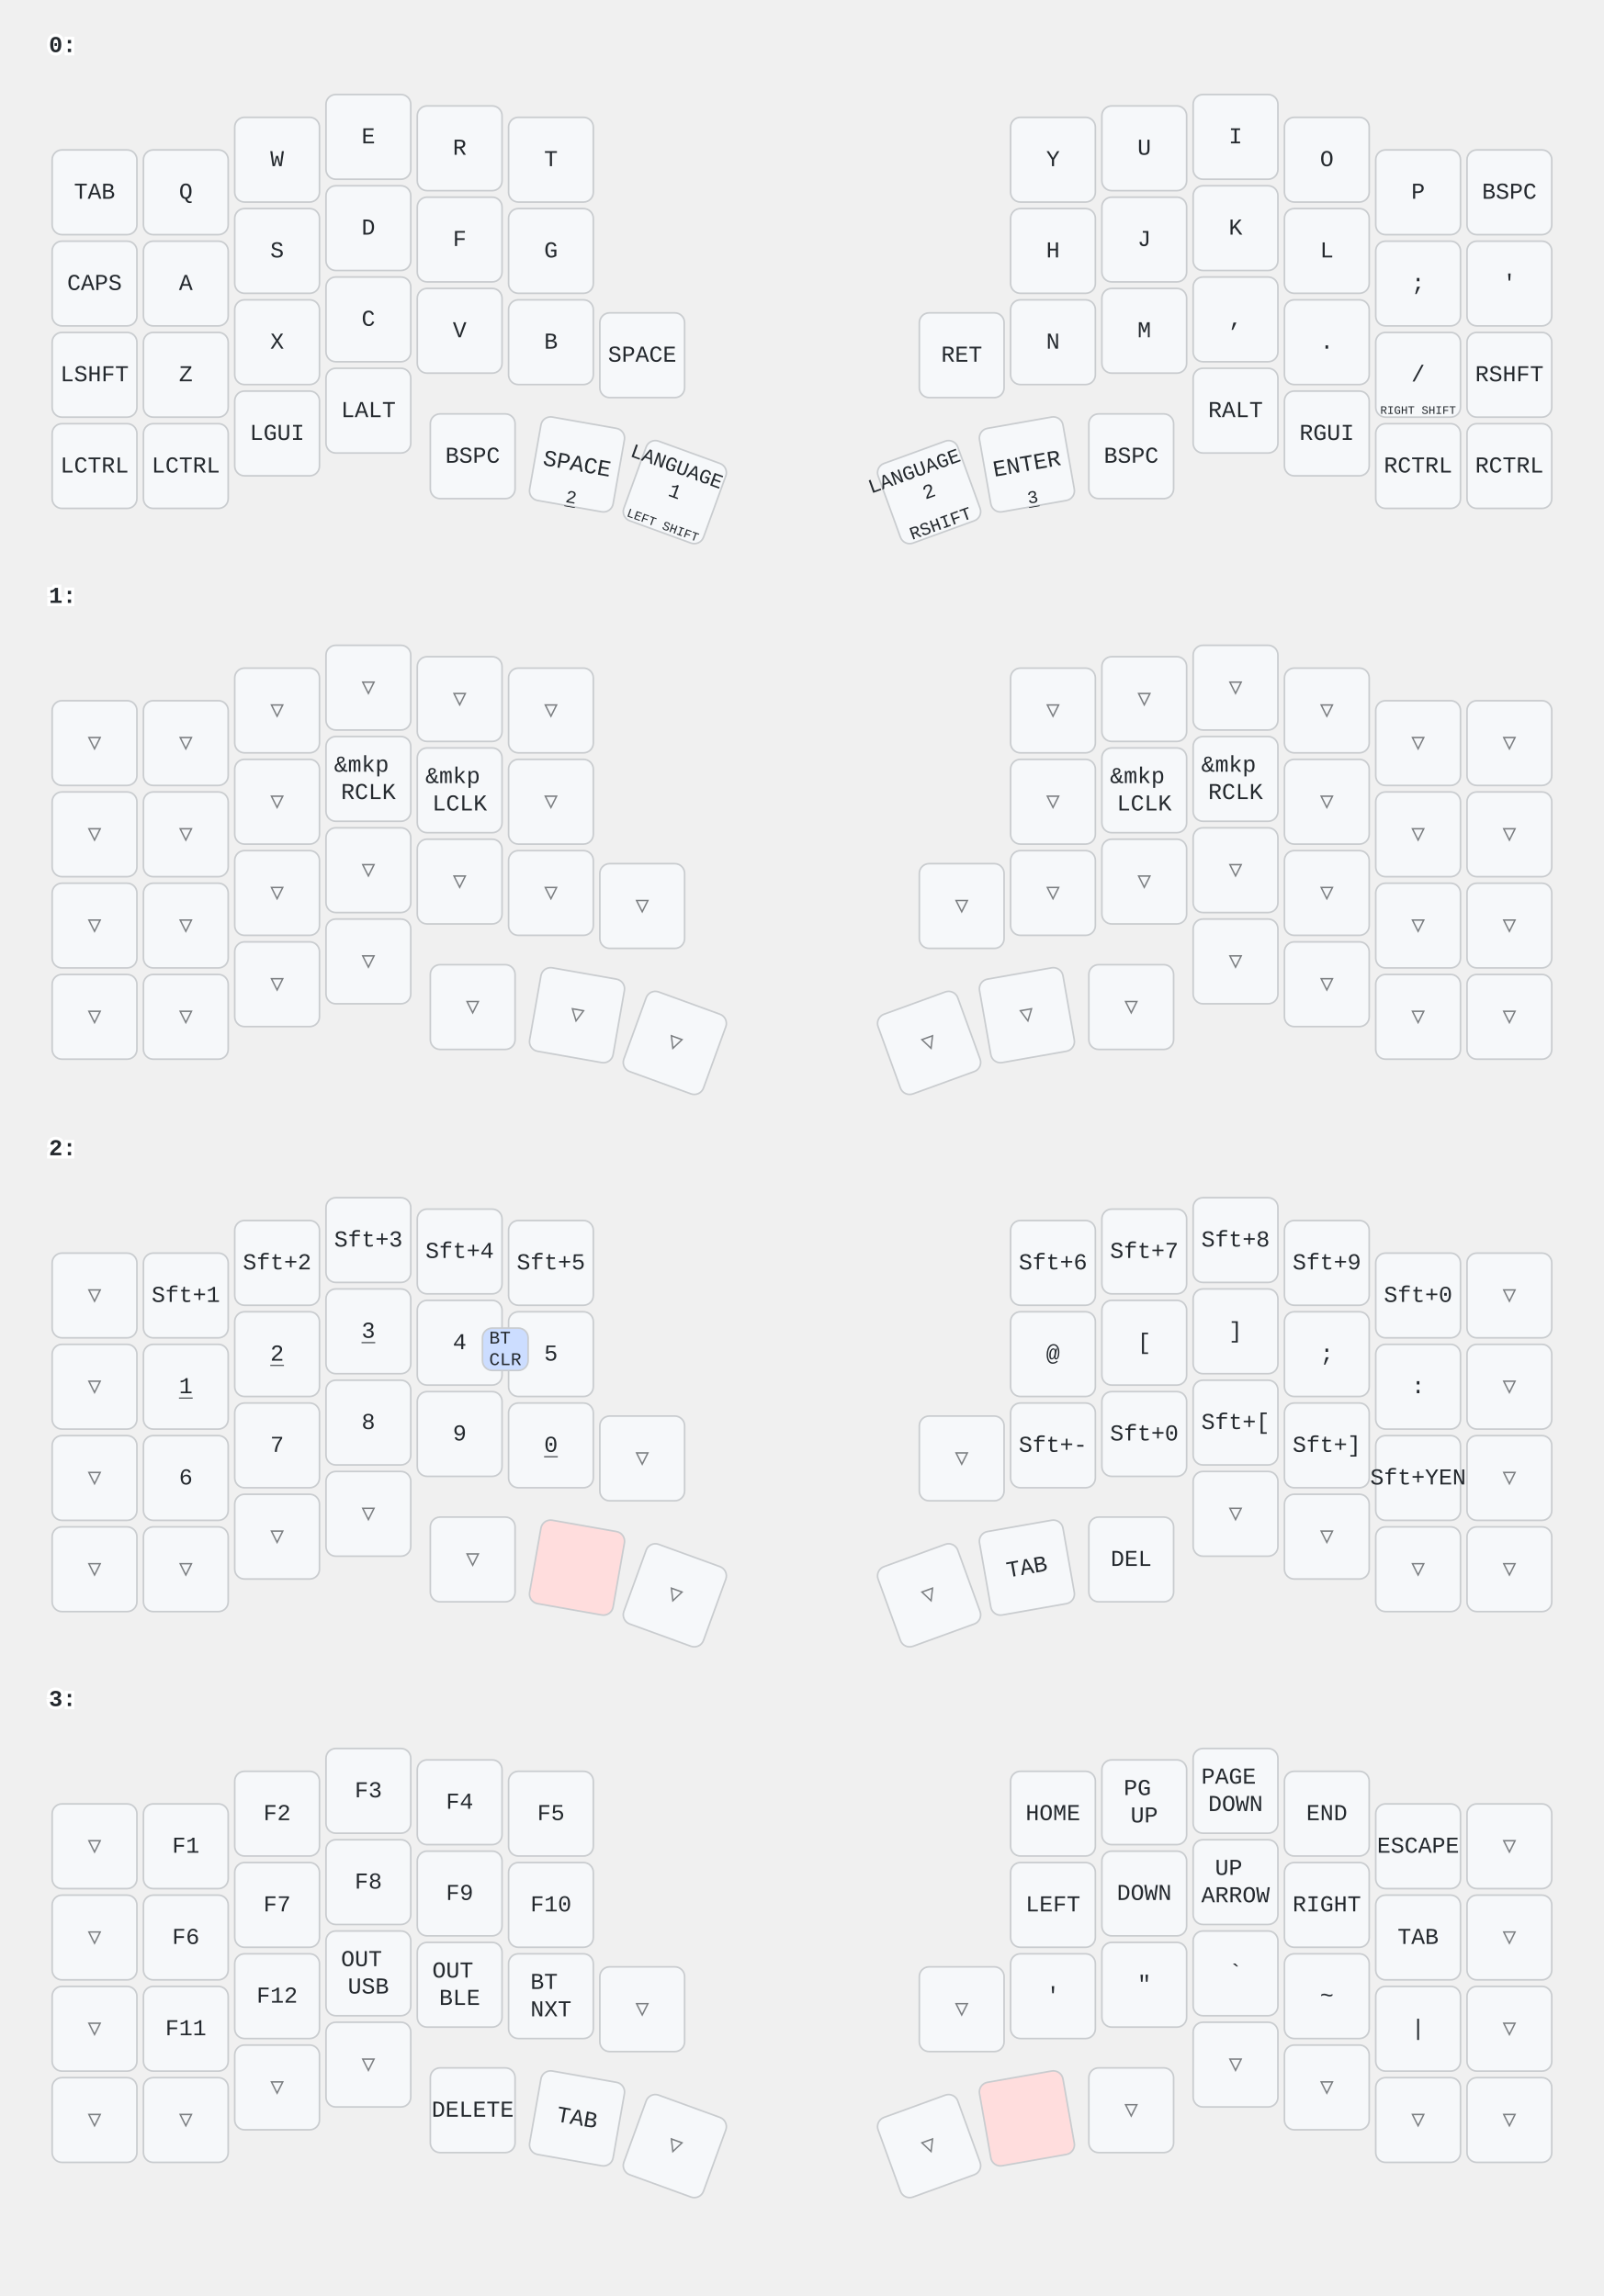
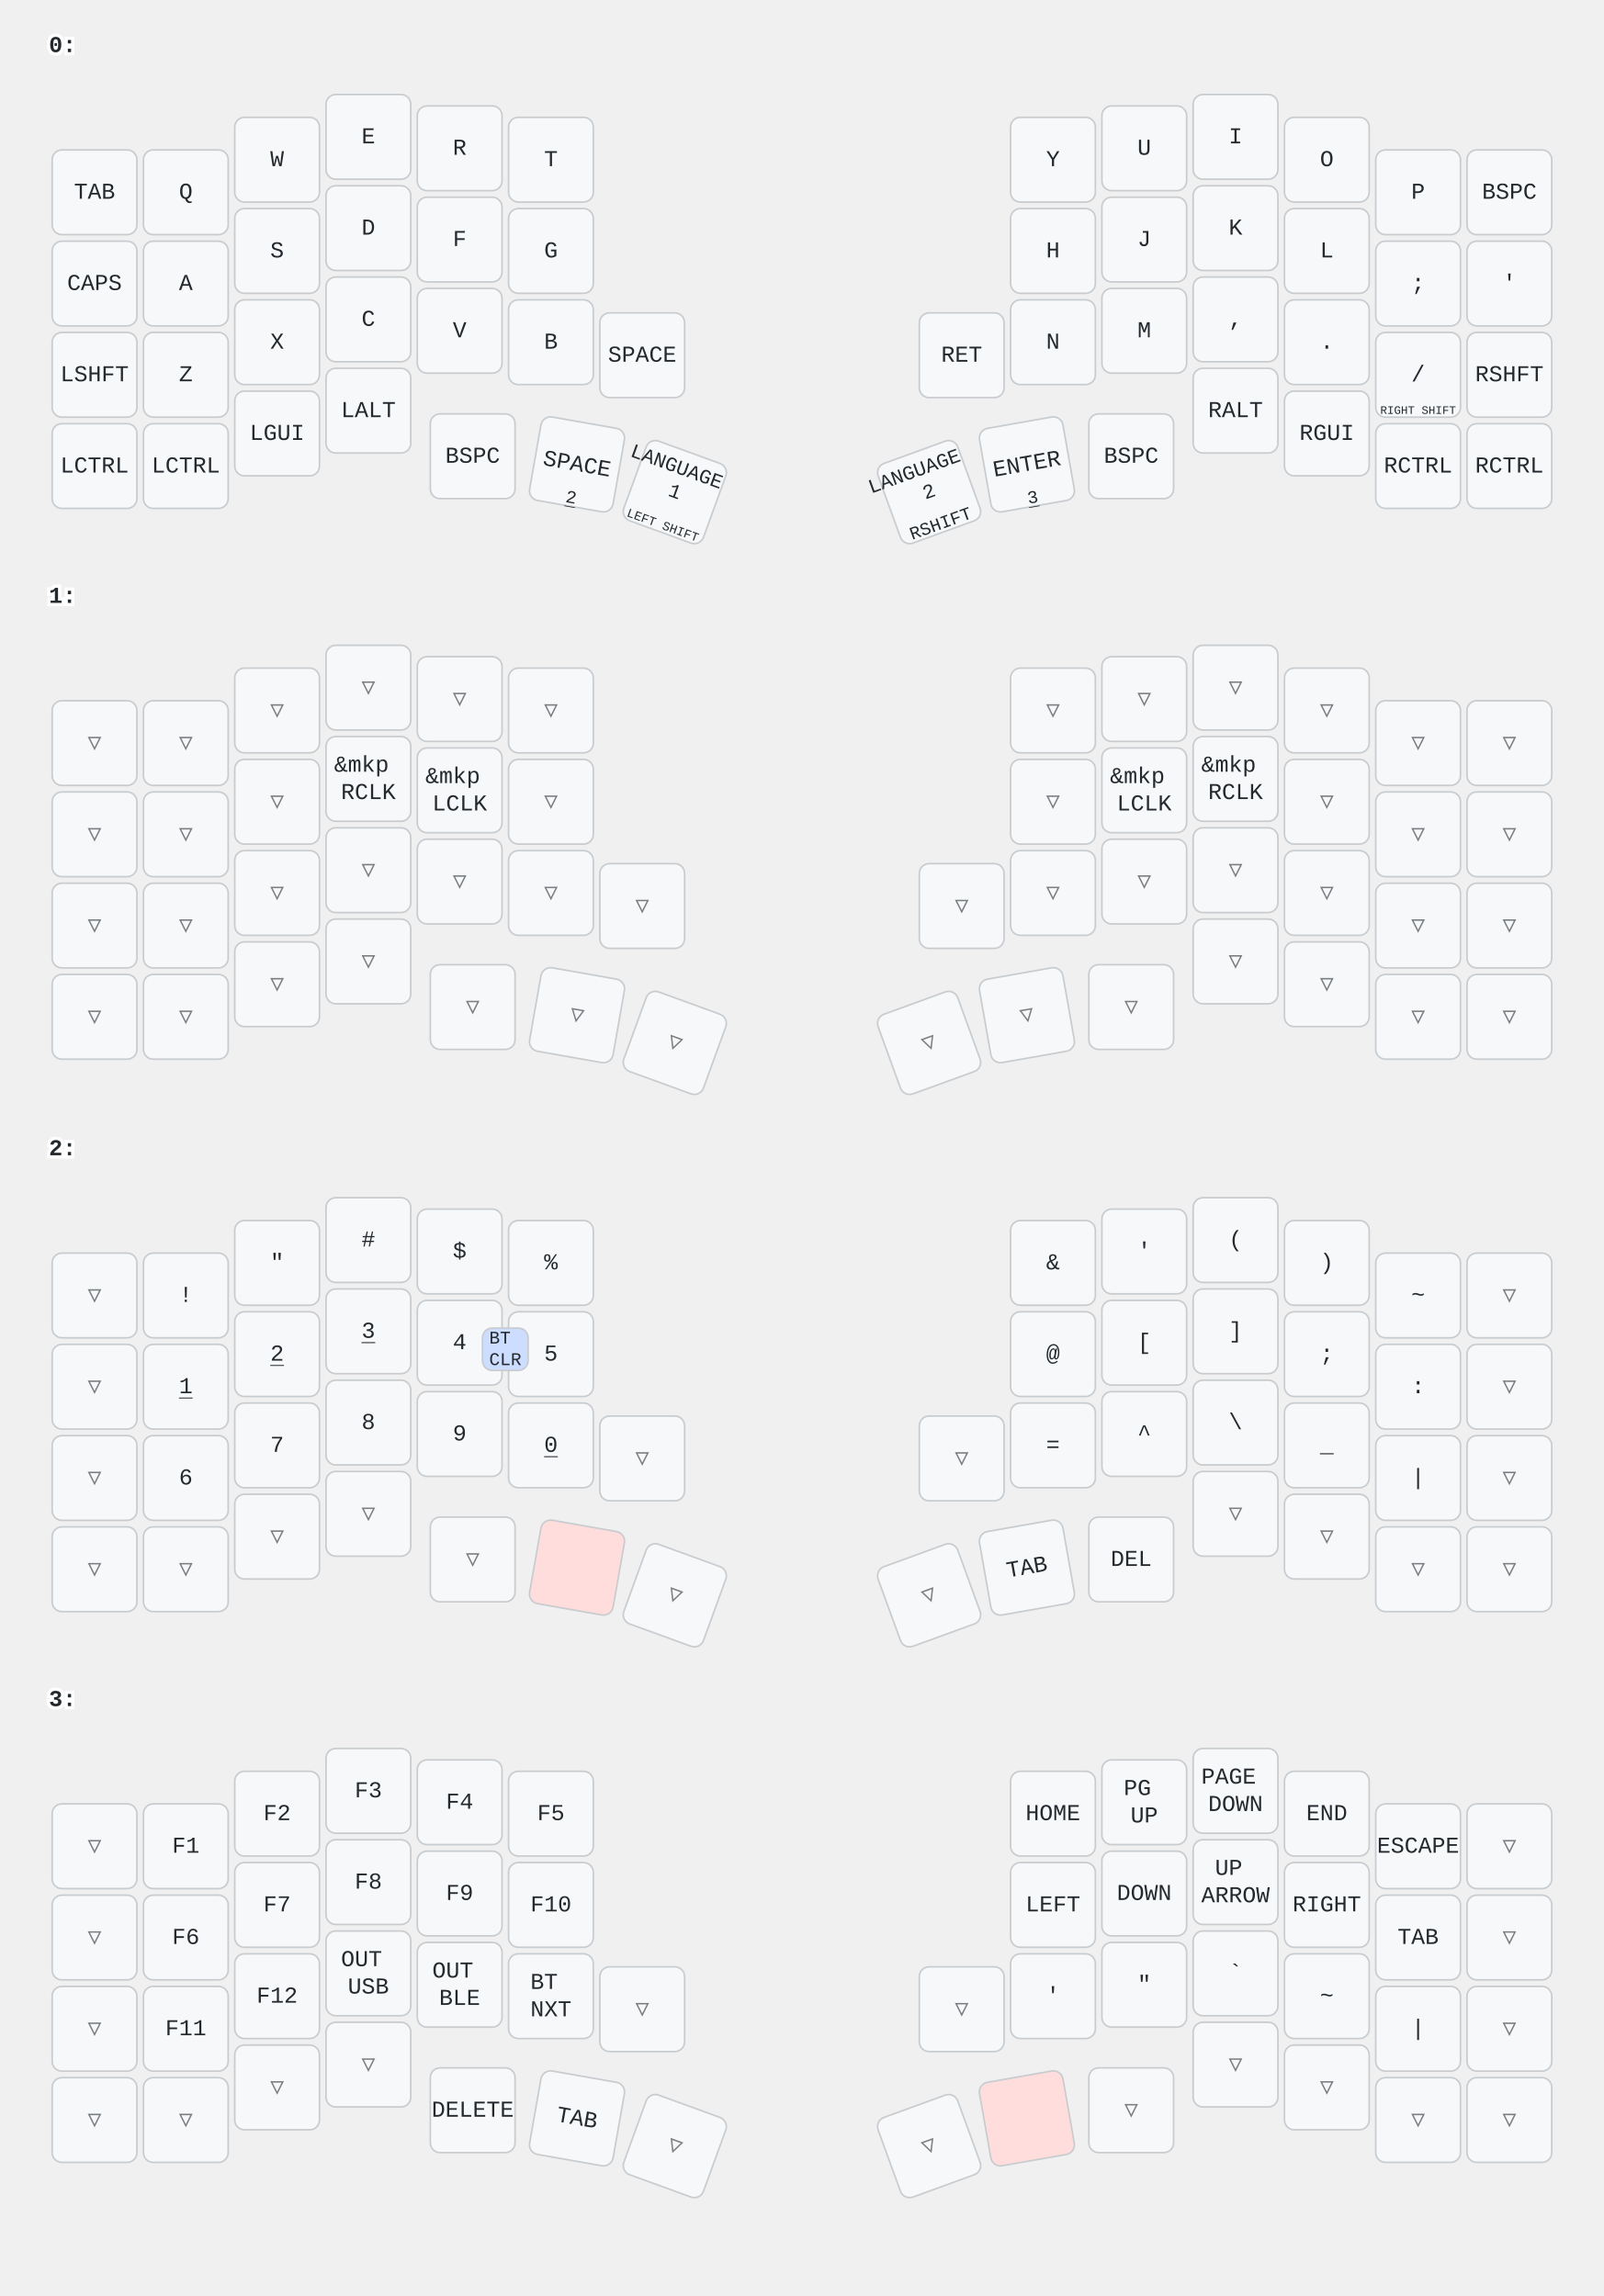
<svg xmlns="http://www.w3.org/2000/svg" width="984" height="1409" viewBox="0 0 984 1409" class="keymap">
  <style>/* inherit to force styles through use tags */
svg path {
    fill: inherit;
}

/* font and background color specifications */
svg.keymap {
    font-family: SFMono-Regular,Consolas,Liberation Mono,Menlo,monospace;
    font-size: 14px;
    font-kerning: normal;
    text-rendering: optimizeLegibility;
    fill: #24292e;
}

/* default key styling */
rect.key {
    fill: #f6f8fa;
}

rect.key, rect.combo {
    stroke: #c9cccf;
    stroke-width: 1;
}

/* default key side styling, only used is draw_key_sides is set */
rect.side {
    filter: brightness(90%);
}

/* color accent for combo boxes */
rect.combo, rect.combo-separate {
    fill: #cdf;
}

/* color accent for held keys */
rect.held, rect.combo.held {
    fill: #fdd;
}

/* color accent for ghost (optional) keys */
rect.ghost, rect.combo.ghost {
    stroke-dasharray: 4, 4;
    stroke-width: 2;
}

text {
    text-anchor: middle;
    dominant-baseline: middle;
}

/* styling for layer labels */
text.label {
    font-weight: bold;
    text-anchor: start;
    stroke: white;
    stroke-width: 4;
    paint-order: stroke;
}

/* styling for optional footer */
text.footer {
    text-anchor: end;
    dominant-baseline: auto;
    stroke: white;
    stroke-width: 4;
    paint-order: stroke;
}

/* styling for combo tap, and key non-tap label text */
text.combo, text.hold, text.shifted, text.left, text.right {
    font-size: 11px;
}

text.hold {
    text-anchor: middle;
    dominant-baseline: auto;
}

text.shifted {
    text-anchor: middle;
    dominant-baseline: hanging;
}

text.left {
    text-anchor: start;
}

text.right {
    text-anchor: end;
}

text.layer-activator {
    text-decoration: underline;
}

/* styling for hold/shifted label text in combo box */
text.combo.hold, text.combo.shifted, text.combo.left, text.combo.right {
    font-size: 8px;
}

/* lighter symbol for transparent keys */
text.trans {
    fill: #7b7e81;
}

/* styling for combo dendrons */
path.combo {
    stroke-width: 1;
    stroke: gray;
    fill: none;
}

/* Start Tabler Icons Cleanup */
/* cannot use height/width with glyphs */
.icon-tabler &gt; path {
    fill: inherit;
    stroke: inherit;
    stroke-width: 2;
}
/* hide tabler's default box */
.icon-tabler &gt; path[stroke="none"][fill="none"] {
    visibility: hidden;
}
/* End Tabler Icons Cleanup */
</style>
  <g transform="translate(30, 0)" class="layer-0">
    <text x="0" y="28" class="label" id="x_x">0:</text>
    <g transform="translate(0, 56)">
      <g transform="translate(28, 62)" class="key keypos-0">
        <rect rx="6" ry="6" x="-26" y="-26" width="52" height="52" class="key" />
        <text x="0" y="0" class="key tap">TAB</text>
      </g>
      <g transform="translate(84, 62)" class="key keypos-1">
        <rect rx="6" ry="6" x="-26" y="-26" width="52" height="52" class="key" />
        <text x="0" y="0" class="key tap">Q</text>
      </g>
      <g transform="translate(140, 42)" class="key keypos-2">
        <rect rx="6" ry="6" x="-26" y="-26" width="52" height="52" class="key" />
        <text x="0" y="0" class="key tap">W</text>
      </g>
      <g transform="translate(196, 28)" class="key keypos-3">
        <rect rx="6" ry="6" x="-26" y="-26" width="52" height="52" class="key" />
        <text x="0" y="0" class="key tap">E</text>
      </g>
      <g transform="translate(252, 35)" class="key keypos-4">
        <rect rx="6" ry="6" x="-26" y="-26" width="52" height="52" class="key" />
        <text x="0" y="0" class="key tap">R</text>
      </g>
      <g transform="translate(308, 42)" class="key keypos-5">
        <rect rx="6" ry="6" x="-26" y="-26" width="52" height="52" class="key" />
        <text x="0" y="0" class="key tap">T</text>
      </g>
      <g transform="translate(616, 42)" class="key keypos-6">
        <rect rx="6" ry="6" x="-26" y="-26" width="52" height="52" class="key" />
        <text x="0" y="0" class="key tap">Y</text>
      </g>
      <g transform="translate(672, 35)" class="key keypos-7">
        <rect rx="6" ry="6" x="-26" y="-26" width="52" height="52" class="key" />
        <text x="0" y="0" class="key tap">U</text>
      </g>
      <g transform="translate(728, 28)" class="key keypos-8">
        <rect rx="6" ry="6" x="-26" y="-26" width="52" height="52" class="key" />
        <text x="0" y="0" class="key tap">I</text>
      </g>
      <g transform="translate(784, 42)" class="key keypos-9">
        <rect rx="6" ry="6" x="-26" y="-26" width="52" height="52" class="key" />
        <text x="0" y="0" class="key tap">O</text>
      </g>
      <g transform="translate(840, 62)" class="key keypos-10">
        <rect rx="6" ry="6" x="-26" y="-26" width="52" height="52" class="key" />
        <text x="0" y="0" class="key tap">P</text>
      </g>
      <g transform="translate(896, 62)" class="key keypos-11">
        <rect rx="6" ry="6" x="-26" y="-26" width="52" height="52" class="key" />
        <text x="0" y="0" class="key tap">BSPC</text>
      </g>
      <g transform="translate(28, 118)" class="key keypos-12">
        <rect rx="6" ry="6" x="-26" y="-26" width="52" height="52" class="key" />
        <text x="0" y="0" class="key tap">CAPS</text>
      </g>
      <g transform="translate(84, 118)" class="key keypos-13">
        <rect rx="6" ry="6" x="-26" y="-26" width="52" height="52" class="key" />
        <text x="0" y="0" class="key tap">A</text>
      </g>
      <g transform="translate(140, 98)" class="key keypos-14">
        <rect rx="6" ry="6" x="-26" y="-26" width="52" height="52" class="key" />
        <text x="0" y="0" class="key tap">S</text>
      </g>
      <g transform="translate(196, 84)" class="key keypos-15">
        <rect rx="6" ry="6" x="-26" y="-26" width="52" height="52" class="key" />
        <text x="0" y="0" class="key tap">D</text>
      </g>
      <g transform="translate(252, 91)" class="key keypos-16">
        <rect rx="6" ry="6" x="-26" y="-26" width="52" height="52" class="key" />
        <text x="0" y="0" class="key tap">F</text>
      </g>
      <g transform="translate(308, 98)" class="key keypos-17">
        <rect rx="6" ry="6" x="-26" y="-26" width="52" height="52" class="key" />
        <text x="0" y="0" class="key tap">G</text>
      </g>
      <g transform="translate(616, 98)" class="key keypos-18">
        <rect rx="6" ry="6" x="-26" y="-26" width="52" height="52" class="key" />
        <text x="0" y="0" class="key tap">H</text>
      </g>
      <g transform="translate(672, 91)" class="key keypos-19">
        <rect rx="6" ry="6" x="-26" y="-26" width="52" height="52" class="key" />
        <text x="0" y="0" class="key tap">J</text>
      </g>
      <g transform="translate(728, 84)" class="key keypos-20">
        <rect rx="6" ry="6" x="-26" y="-26" width="52" height="52" class="key" />
        <text x="0" y="0" class="key tap">K</text>
      </g>
      <g transform="translate(784, 98)" class="key keypos-21">
        <rect rx="6" ry="6" x="-26" y="-26" width="52" height="52" class="key" />
        <text x="0" y="0" class="key tap">L</text>
      </g>
      <g transform="translate(840, 118)" class="key keypos-22">
        <rect rx="6" ry="6" x="-26" y="-26" width="52" height="52" class="key" />
        <text x="0" y="0" class="key tap">;</text>
      </g>
      <g transform="translate(896, 118)" class="key keypos-23">
        <rect rx="6" ry="6" x="-26" y="-26" width="52" height="52" class="key" />
        <text x="0" y="0" class="key tap">'</text>
      </g>
      <g transform="translate(28, 174)" class="key keypos-24">
        <rect rx="6" ry="6" x="-26" y="-26" width="52" height="52" class="key" />
        <text x="0" y="0" class="key tap">LSHFT</text>
      </g>
      <g transform="translate(84, 174)" class="key keypos-25">
        <rect rx="6" ry="6" x="-26" y="-26" width="52" height="52" class="key" />
        <text x="0" y="0" class="key tap">Z</text>
      </g>
      <g transform="translate(140, 154)" class="key keypos-26">
        <rect rx="6" ry="6" x="-26" y="-26" width="52" height="52" class="key" />
        <text x="0" y="0" class="key tap">X</text>
      </g>
      <g transform="translate(196, 140)" class="key keypos-27">
        <rect rx="6" ry="6" x="-26" y="-26" width="52" height="52" class="key" />
        <text x="0" y="0" class="key tap">C</text>
      </g>
      <g transform="translate(252, 147)" class="key keypos-28">
        <rect rx="6" ry="6" x="-26" y="-26" width="52" height="52" class="key" />
        <text x="0" y="0" class="key tap">V</text>
      </g>
      <g transform="translate(308, 154)" class="key keypos-29">
        <rect rx="6" ry="6" x="-26" y="-26" width="52" height="52" class="key" />
        <text x="0" y="0" class="key tap">B</text>
      </g>
      <g transform="translate(364, 162)" class="key keypos-30">
        <rect rx="6" ry="6" x="-26" y="-26" width="52" height="52" class="key" />
        <text x="0" y="0" class="key tap">SPACE</text>
      </g>
      <g transform="translate(560, 162)" class="key keypos-31">
        <rect rx="6" ry="6" x="-26" y="-26" width="52" height="52" class="key" />
        <text x="0" y="0" class="key tap">RET</text>
      </g>
      <g transform="translate(616, 154)" class="key keypos-32">
        <rect rx="6" ry="6" x="-26" y="-26" width="52" height="52" class="key" />
        <text x="0" y="0" class="key tap">N</text>
      </g>
      <g transform="translate(672, 147)" class="key keypos-33">
        <rect rx="6" ry="6" x="-26" y="-26" width="52" height="52" class="key" />
        <text x="0" y="0" class="key tap">M</text>
      </g>
      <g transform="translate(728, 140)" class="key keypos-34">
        <rect rx="6" ry="6" x="-26" y="-26" width="52" height="52" class="key" />
        <text x="0" y="0" class="key tap">,</text>
      </g>
      <g transform="translate(784, 154)" class="key keypos-35">
        <rect rx="6" ry="6" x="-26" y="-26" width="52" height="52" class="key" />
        <text x="0" y="0" class="key tap">.</text>
      </g>
      <g transform="translate(840, 174)" class="key keypos-36">
        <rect rx="6" ry="6" x="-26" y="-26" width="52" height="52" class="key" />
        <text x="0" y="0" class="key tap">/</text>
        <text x="0" y="24" class="key hold">
          <tspan style="font-size: 64%">RIGHT SHIFT</tspan>
        </text>
      </g>
      <g transform="translate(896, 174)" class="key keypos-37">
        <rect rx="6" ry="6" x="-26" y="-26" width="52" height="52" class="key" />
        <text x="0" y="0" class="key tap">RSHFT</text>
      </g>
      <g transform="translate(28, 230)" class="key keypos-38">
        <rect rx="6" ry="6" x="-26" y="-26" width="52" height="52" class="key" />
        <text x="0" y="0" class="key tap">LCTRL</text>
      </g>
      <g transform="translate(84, 230)" class="key keypos-39">
        <rect rx="6" ry="6" x="-26" y="-26" width="52" height="52" class="key" />
        <text x="0" y="0" class="key tap">LCTRL</text>
      </g>
      <g transform="translate(140, 210)" class="key keypos-40">
        <rect rx="6" ry="6" x="-26" y="-26" width="52" height="52" class="key" />
        <text x="0" y="0" class="key tap">LGUI</text>
      </g>
      <g transform="translate(196, 196)" class="key keypos-41">
        <rect rx="6" ry="6" x="-26" y="-26" width="52" height="52" class="key" />
        <text x="0" y="0" class="key tap">LALT</text>
      </g>
      <g transform="translate(260, 224)" class="key keypos-42">
        <rect rx="6" ry="6" x="-26" y="-26" width="52" height="52" class="key" />
        <text x="0" y="0" class="key tap">BSPC</text>
      </g>
      <g transform="translate(324, 229) rotate(10.0)" class="key keypos-43">
        <rect rx="6" ry="6" x="-26" y="-26" width="52" height="52" class="key" />
        <text x="0" y="0" class="key tap">SPACE</text>
        <a href="#x_x">
          <text x="0" y="24" class="key hold layer-activator">2</text>
        </a>
      </g>
      <g transform="translate(384, 246) rotate(20.0)" class="key keypos-44">
        <rect rx="6" ry="6" x="-26" y="-26" width="52" height="52" class="key" />
        <text x="0" y="0" class="key tap">
          <tspan x="0" dy="-1.2em" style="font-size: 88%">LANGUAGE</tspan>
          <tspan x="0" dy="1.2em" style="font-size: 88%">1</tspan>
        </text>
        <text x="0" y="24" class="key hold">
          <tspan style="font-size: 70%">LEFT SHIFT</tspan>
        </text>
      </g>
      <g transform="translate(540, 246) rotate(-20.0)" class="key keypos-45">
        <rect rx="6" ry="6" x="-26" y="-26" width="52" height="52" class="key" />
        <text x="0" y="0" class="key tap">
          <tspan x="0" dy="-1.2em" style="font-size: 88%">LANGUAGE</tspan>
          <tspan x="0" dy="1.2em" style="font-size: 88%">2</tspan>
        </text>
        <text x="0" y="24" class="key hold">RSHIFT</text>
      </g>
      <g transform="translate(600, 229) rotate(-10.0)" class="key keypos-46">
        <rect rx="6" ry="6" x="-26" y="-26" width="52" height="52" class="key" />
        <text x="0" y="0" class="key tap">ENTER</text>
        <a href="#x_x">
          <text x="0" y="24" class="key hold layer-activator">3</text>
        </a>
      </g>
      <g transform="translate(664, 224)" class="key keypos-47">
        <rect rx="6" ry="6" x="-26" y="-26" width="52" height="52" class="key" />
        <text x="0" y="0" class="key tap">BSPC</text>
      </g>
      <g transform="translate(728, 196)" class="key keypos-48">
        <rect rx="6" ry="6" x="-26" y="-26" width="52" height="52" class="key" />
        <text x="0" y="0" class="key tap">RALT</text>
      </g>
      <g transform="translate(784, 210)" class="key keypos-49">
        <rect rx="6" ry="6" x="-26" y="-26" width="52" height="52" class="key" />
        <text x="0" y="0" class="key tap">RGUI</text>
      </g>
      <g transform="translate(840, 230)" class="key keypos-50">
        <rect rx="6" ry="6" x="-26" y="-26" width="52" height="52" class="key" />
        <text x="0" y="0" class="key tap">RCTRL</text>
      </g>
      <g transform="translate(896, 230)" class="key keypos-51">
        <rect rx="6" ry="6" x="-26" y="-26" width="52" height="52" class="key" />
        <text x="0" y="0" class="key tap">RCTRL</text>
      </g>
    </g>
  </g>
  <g transform="translate(30, 338)" class="layer-1">
    <text x="0" y="28" class="label" id="x_x">1:</text>
    <g transform="translate(0, 56)">
      <g transform="translate(28, 62)" class="key trans keypos-0">
        <rect rx="6" ry="6" x="-26" y="-26" width="52" height="52" class="key trans" />
        <text x="0" y="0" class="key trans tap">▽</text>
      </g>
      <g transform="translate(84, 62)" class="key trans keypos-1">
        <rect rx="6" ry="6" x="-26" y="-26" width="52" height="52" class="key trans" />
        <text x="0" y="0" class="key trans tap">▽</text>
      </g>
      <g transform="translate(140, 42)" class="key trans keypos-2">
        <rect rx="6" ry="6" x="-26" y="-26" width="52" height="52" class="key trans" />
        <text x="0" y="0" class="key trans tap">▽</text>
      </g>
      <g transform="translate(196, 28)" class="key trans keypos-3">
        <rect rx="6" ry="6" x="-26" y="-26" width="52" height="52" class="key trans" />
        <text x="0" y="0" class="key trans tap">▽</text>
      </g>
      <g transform="translate(252, 35)" class="key trans keypos-4">
        <rect rx="6" ry="6" x="-26" y="-26" width="52" height="52" class="key trans" />
        <text x="0" y="0" class="key trans tap">▽</text>
      </g>
      <g transform="translate(308, 42)" class="key trans keypos-5">
        <rect rx="6" ry="6" x="-26" y="-26" width="52" height="52" class="key trans" />
        <text x="0" y="0" class="key trans tap">▽</text>
      </g>
      <g transform="translate(616, 42)" class="key trans keypos-6">
        <rect rx="6" ry="6" x="-26" y="-26" width="52" height="52" class="key trans" />
        <text x="0" y="0" class="key trans tap">▽</text>
      </g>
      <g transform="translate(672, 35)" class="key trans keypos-7">
        <rect rx="6" ry="6" x="-26" y="-26" width="52" height="52" class="key trans" />
        <text x="0" y="0" class="key trans tap">▽</text>
      </g>
      <g transform="translate(728, 28)" class="key trans keypos-8">
        <rect rx="6" ry="6" x="-26" y="-26" width="52" height="52" class="key trans" />
        <text x="0" y="0" class="key trans tap">▽</text>
      </g>
      <g transform="translate(784, 42)" class="key trans keypos-9">
        <rect rx="6" ry="6" x="-26" y="-26" width="52" height="52" class="key trans" />
        <text x="0" y="0" class="key trans tap">▽</text>
      </g>
      <g transform="translate(840, 62)" class="key trans keypos-10">
        <rect rx="6" ry="6" x="-26" y="-26" width="52" height="52" class="key trans" />
        <text x="0" y="0" class="key trans tap">▽</text>
      </g>
      <g transform="translate(896, 62)" class="key trans keypos-11">
        <rect rx="6" ry="6" x="-26" y="-26" width="52" height="52" class="key trans" />
        <text x="0" y="0" class="key trans tap">▽</text>
      </g>
      <g transform="translate(28, 118)" class="key trans keypos-12">
        <rect rx="6" ry="6" x="-26" y="-26" width="52" height="52" class="key trans" />
        <text x="0" y="0" class="key trans tap">▽</text>
      </g>
      <g transform="translate(84, 118)" class="key trans keypos-13">
        <rect rx="6" ry="6" x="-26" y="-26" width="52" height="52" class="key trans" />
        <text x="0" y="0" class="key trans tap">▽</text>
      </g>
      <g transform="translate(140, 98)" class="key trans keypos-14">
        <rect rx="6" ry="6" x="-26" y="-26" width="52" height="52" class="key trans" />
        <text x="0" y="0" class="key trans tap">▽</text>
      </g>
      <g transform="translate(196, 84)" class="key keypos-15">
        <rect rx="6" ry="6" x="-26" y="-26" width="52" height="52" class="key" />
        <text x="0" y="0" class="key tap">
          <tspan x="0" dy="-0.6em">&amp;mkp</tspan>
          <tspan x="0" dy="1.2em">RCLK</tspan>
        </text>
      </g>
      <g transform="translate(252, 91)" class="key keypos-16">
        <rect rx="6" ry="6" x="-26" y="-26" width="52" height="52" class="key" />
        <text x="0" y="0" class="key tap">
          <tspan x="0" dy="-0.6em">&amp;mkp</tspan>
          <tspan x="0" dy="1.2em">LCLK</tspan>
        </text>
      </g>
      <g transform="translate(308, 98)" class="key trans keypos-17">
        <rect rx="6" ry="6" x="-26" y="-26" width="52" height="52" class="key trans" />
        <text x="0" y="0" class="key trans tap">▽</text>
      </g>
      <g transform="translate(616, 98)" class="key trans keypos-18">
        <rect rx="6" ry="6" x="-26" y="-26" width="52" height="52" class="key trans" />
        <text x="0" y="0" class="key trans tap">▽</text>
      </g>
      <g transform="translate(672, 91)" class="key keypos-19">
        <rect rx="6" ry="6" x="-26" y="-26" width="52" height="52" class="key" />
        <text x="0" y="0" class="key tap">
          <tspan x="0" dy="-0.6em">&amp;mkp</tspan>
          <tspan x="0" dy="1.2em">LCLK</tspan>
        </text>
      </g>
      <g transform="translate(728, 84)" class="key keypos-20">
        <rect rx="6" ry="6" x="-26" y="-26" width="52" height="52" class="key" />
        <text x="0" y="0" class="key tap">
          <tspan x="0" dy="-0.6em">&amp;mkp</tspan>
          <tspan x="0" dy="1.2em">RCLK</tspan>
        </text>
      </g>
      <g transform="translate(784, 98)" class="key trans keypos-21">
        <rect rx="6" ry="6" x="-26" y="-26" width="52" height="52" class="key trans" />
        <text x="0" y="0" class="key trans tap">▽</text>
      </g>
      <g transform="translate(840, 118)" class="key trans keypos-22">
        <rect rx="6" ry="6" x="-26" y="-26" width="52" height="52" class="key trans" />
        <text x="0" y="0" class="key trans tap">▽</text>
      </g>
      <g transform="translate(896, 118)" class="key trans keypos-23">
        <rect rx="6" ry="6" x="-26" y="-26" width="52" height="52" class="key trans" />
        <text x="0" y="0" class="key trans tap">▽</text>
      </g>
      <g transform="translate(28, 174)" class="key trans keypos-24">
        <rect rx="6" ry="6" x="-26" y="-26" width="52" height="52" class="key trans" />
        <text x="0" y="0" class="key trans tap">▽</text>
      </g>
      <g transform="translate(84, 174)" class="key trans keypos-25">
        <rect rx="6" ry="6" x="-26" y="-26" width="52" height="52" class="key trans" />
        <text x="0" y="0" class="key trans tap">▽</text>
      </g>
      <g transform="translate(140, 154)" class="key trans keypos-26">
        <rect rx="6" ry="6" x="-26" y="-26" width="52" height="52" class="key trans" />
        <text x="0" y="0" class="key trans tap">▽</text>
      </g>
      <g transform="translate(196, 140)" class="key trans keypos-27">
        <rect rx="6" ry="6" x="-26" y="-26" width="52" height="52" class="key trans" />
        <text x="0" y="0" class="key trans tap">▽</text>
      </g>
      <g transform="translate(252, 147)" class="key trans keypos-28">
        <rect rx="6" ry="6" x="-26" y="-26" width="52" height="52" class="key trans" />
        <text x="0" y="0" class="key trans tap">▽</text>
      </g>
      <g transform="translate(308, 154)" class="key trans keypos-29">
        <rect rx="6" ry="6" x="-26" y="-26" width="52" height="52" class="key trans" />
        <text x="0" y="0" class="key trans tap">▽</text>
      </g>
      <g transform="translate(364, 162)" class="key trans keypos-30">
        <rect rx="6" ry="6" x="-26" y="-26" width="52" height="52" class="key trans" />
        <text x="0" y="0" class="key trans tap">▽</text>
      </g>
      <g transform="translate(560, 162)" class="key trans keypos-31">
        <rect rx="6" ry="6" x="-26" y="-26" width="52" height="52" class="key trans" />
        <text x="0" y="0" class="key trans tap">▽</text>
      </g>
      <g transform="translate(616, 154)" class="key trans keypos-32">
        <rect rx="6" ry="6" x="-26" y="-26" width="52" height="52" class="key trans" />
        <text x="0" y="0" class="key trans tap">▽</text>
      </g>
      <g transform="translate(672, 147)" class="key trans keypos-33">
        <rect rx="6" ry="6" x="-26" y="-26" width="52" height="52" class="key trans" />
        <text x="0" y="0" class="key trans tap">▽</text>
      </g>
      <g transform="translate(728, 140)" class="key trans keypos-34">
        <rect rx="6" ry="6" x="-26" y="-26" width="52" height="52" class="key trans" />
        <text x="0" y="0" class="key trans tap">▽</text>
      </g>
      <g transform="translate(784, 154)" class="key trans keypos-35">
        <rect rx="6" ry="6" x="-26" y="-26" width="52" height="52" class="key trans" />
        <text x="0" y="0" class="key trans tap">▽</text>
      </g>
      <g transform="translate(840, 174)" class="key trans keypos-36">
        <rect rx="6" ry="6" x="-26" y="-26" width="52" height="52" class="key trans" />
        <text x="0" y="0" class="key trans tap">▽</text>
      </g>
      <g transform="translate(896, 174)" class="key trans keypos-37">
        <rect rx="6" ry="6" x="-26" y="-26" width="52" height="52" class="key trans" />
        <text x="0" y="0" class="key trans tap">▽</text>
      </g>
      <g transform="translate(28, 230)" class="key trans keypos-38">
        <rect rx="6" ry="6" x="-26" y="-26" width="52" height="52" class="key trans" />
        <text x="0" y="0" class="key trans tap">▽</text>
      </g>
      <g transform="translate(84, 230)" class="key trans keypos-39">
        <rect rx="6" ry="6" x="-26" y="-26" width="52" height="52" class="key trans" />
        <text x="0" y="0" class="key trans tap">▽</text>
      </g>
      <g transform="translate(140, 210)" class="key trans keypos-40">
        <rect rx="6" ry="6" x="-26" y="-26" width="52" height="52" class="key trans" />
        <text x="0" y="0" class="key trans tap">▽</text>
      </g>
      <g transform="translate(196, 196)" class="key trans keypos-41">
        <rect rx="6" ry="6" x="-26" y="-26" width="52" height="52" class="key trans" />
        <text x="0" y="0" class="key trans tap">▽</text>
      </g>
      <g transform="translate(260, 224)" class="key trans keypos-42">
        <rect rx="6" ry="6" x="-26" y="-26" width="52" height="52" class="key trans" />
        <text x="0" y="0" class="key trans tap">▽</text>
      </g>
      <g transform="translate(324, 229) rotate(10.0)" class="key trans keypos-43">
        <rect rx="6" ry="6" x="-26" y="-26" width="52" height="52" class="key trans" />
        <text x="0" y="0" class="key trans tap">▽</text>
      </g>
      <g transform="translate(384, 246) rotate(20.0)" class="key trans keypos-44">
        <rect rx="6" ry="6" x="-26" y="-26" width="52" height="52" class="key trans" />
        <text x="0" y="0" class="key trans tap">▽</text>
      </g>
      <g transform="translate(540, 246) rotate(-20.0)" class="key trans keypos-45">
        <rect rx="6" ry="6" x="-26" y="-26" width="52" height="52" class="key trans" />
        <text x="0" y="0" class="key trans tap">▽</text>
      </g>
      <g transform="translate(600, 229) rotate(-10.0)" class="key trans keypos-46">
        <rect rx="6" ry="6" x="-26" y="-26" width="52" height="52" class="key trans" />
        <text x="0" y="0" class="key trans tap">▽</text>
      </g>
      <g transform="translate(664, 224)" class="key trans keypos-47">
        <rect rx="6" ry="6" x="-26" y="-26" width="52" height="52" class="key trans" />
        <text x="0" y="0" class="key trans tap">▽</text>
      </g>
      <g transform="translate(728, 196)" class="key trans keypos-48">
        <rect rx="6" ry="6" x="-26" y="-26" width="52" height="52" class="key trans" />
        <text x="0" y="0" class="key trans tap">▽</text>
      </g>
      <g transform="translate(784, 210)" class="key trans keypos-49">
        <rect rx="6" ry="6" x="-26" y="-26" width="52" height="52" class="key trans" />
        <text x="0" y="0" class="key trans tap">▽</text>
      </g>
      <g transform="translate(840, 230)" class="key trans keypos-50">
        <rect rx="6" ry="6" x="-26" y="-26" width="52" height="52" class="key trans" />
        <text x="0" y="0" class="key trans tap">▽</text>
      </g>
      <g transform="translate(896, 230)" class="key trans keypos-51">
        <rect rx="6" ry="6" x="-26" y="-26" width="52" height="52" class="key trans" />
        <text x="0" y="0" class="key trans tap">▽</text>
      </g>
    </g>
  </g>
  <g transform="translate(30, 677)" class="layer-2">
    <text x="0" y="28" class="label" id="x_x">2:</text>
    <g transform="translate(0, 56)">
      <g transform="translate(28, 62)" class="key trans keypos-0">
        <rect rx="6" ry="6" x="-26" y="-26" width="52" height="52" class="key trans" />
        <text x="0" y="0" class="key trans tap">▽</text>
      </g>
      <g transform="translate(84, 62)" class="key keypos-1">
        <rect rx="6" ry="6" x="-26" y="-26" width="52" height="52" class="key" />
-         <text x="0" y="0" class="key tap">Sft+1</text>
+         <text x="0" y="0" class="key tap">!</text>
      </g>
      <g transform="translate(140, 42)" class="key keypos-2">
        <rect rx="6" ry="6" x="-26" y="-26" width="52" height="52" class="key" />
-         <text x="0" y="0" class="key tap">Sft+2</text>
+         <text x="0" y="0" class="key tap">"</text>
      </g>
      <g transform="translate(196, 28)" class="key keypos-3">
        <rect rx="6" ry="6" x="-26" y="-26" width="52" height="52" class="key" />
-         <text x="0" y="0" class="key tap">Sft+3</text>
+         <text x="0" y="0" class="key tap">#</text>
      </g>
      <g transform="translate(252, 35)" class="key keypos-4">
        <rect rx="6" ry="6" x="-26" y="-26" width="52" height="52" class="key" />
-         <text x="0" y="0" class="key tap">Sft+4</text>
+         <text x="0" y="0" class="key tap">$</text>
      </g>
      <g transform="translate(308, 42)" class="key keypos-5">
        <rect rx="6" ry="6" x="-26" y="-26" width="52" height="52" class="key" />
-         <text x="0" y="0" class="key tap">Sft+5</text>
+         <text x="0" y="0" class="key tap">%</text>
      </g>
      <g transform="translate(616, 42)" class="key keypos-6">
        <rect rx="6" ry="6" x="-26" y="-26" width="52" height="52" class="key" />
-         <text x="0" y="0" class="key tap">Sft+6</text>
+         <text x="0" y="0" class="key tap">&amp;</text>
      </g>
      <g transform="translate(672, 35)" class="key keypos-7">
        <rect rx="6" ry="6" x="-26" y="-26" width="52" height="52" class="key" />
-         <text x="0" y="0" class="key tap">Sft+7</text>
+         <text x="0" y="0" class="key tap">'</text>
      </g>
      <g transform="translate(728, 28)" class="key keypos-8">
        <rect rx="6" ry="6" x="-26" y="-26" width="52" height="52" class="key" />
-         <text x="0" y="0" class="key tap">Sft+8</text>
+         <text x="0" y="0" class="key tap">(</text>
      </g>
      <g transform="translate(784, 42)" class="key keypos-9">
        <rect rx="6" ry="6" x="-26" y="-26" width="52" height="52" class="key" />
-         <text x="0" y="0" class="key tap">Sft+9</text>
+         <text x="0" y="0" class="key tap">)</text>
      </g>
      <g transform="translate(840, 62)" class="key keypos-10">
        <rect rx="6" ry="6" x="-26" y="-26" width="52" height="52" class="key" />
-         <text x="0" y="0" class="key tap">Sft+0</text>
+         <text x="0" y="0" class="key tap">~</text>
      </g>
      <g transform="translate(896, 62)" class="key trans keypos-11">
        <rect rx="6" ry="6" x="-26" y="-26" width="52" height="52" class="key trans" />
        <text x="0" y="0" class="key trans tap">▽</text>
      </g>
      <g transform="translate(28, 118)" class="key trans keypos-12">
        <rect rx="6" ry="6" x="-26" y="-26" width="52" height="52" class="key trans" />
        <text x="0" y="0" class="key trans tap">▽</text>
      </g>
      <g transform="translate(84, 118)" class="key keypos-13">
        <rect rx="6" ry="6" x="-26" y="-26" width="52" height="52" class="key" />
        <a href="#x_x">
          <text x="0" y="0" class="key tap layer-activator">1</text>
        </a>
      </g>
      <g transform="translate(140, 98)" class="key keypos-14">
        <rect rx="6" ry="6" x="-26" y="-26" width="52" height="52" class="key" />
        <a href="#x_x">
          <text x="0" y="0" class="key tap layer-activator">2</text>
        </a>
      </g>
      <g transform="translate(196, 84)" class="key keypos-15">
        <rect rx="6" ry="6" x="-26" y="-26" width="52" height="52" class="key" />
        <a href="#x_x">
          <text x="0" y="0" class="key tap layer-activator">3</text>
        </a>
      </g>
      <g transform="translate(252, 91)" class="key keypos-16">
        <rect rx="6" ry="6" x="-26" y="-26" width="52" height="52" class="key" />
        <text x="0" y="0" class="key tap">4</text>
      </g>
      <g transform="translate(308, 98)" class="key keypos-17">
        <rect rx="6" ry="6" x="-26" y="-26" width="52" height="52" class="key" />
        <text x="0" y="0" class="key tap">5</text>
      </g>
      <g transform="translate(616, 98)" class="key keypos-18">
        <rect rx="6" ry="6" x="-26" y="-26" width="52" height="52" class="key" />
        <text x="0" y="0" class="key tap">@</text>
      </g>
      <g transform="translate(672, 91)" class="key keypos-19">
        <rect rx="6" ry="6" x="-26" y="-26" width="52" height="52" class="key" />
        <text x="0" y="0" class="key tap">[</text>
      </g>
      <g transform="translate(728, 84)" class="key keypos-20">
        <rect rx="6" ry="6" x="-26" y="-26" width="52" height="52" class="key" />
        <text x="0" y="0" class="key tap">]</text>
      </g>
      <g transform="translate(784, 98)" class="key keypos-21">
        <rect rx="6" ry="6" x="-26" y="-26" width="52" height="52" class="key" />
        <text x="0" y="0" class="key tap">;</text>
      </g>
      <g transform="translate(840, 118)" class="key keypos-22">
        <rect rx="6" ry="6" x="-26" y="-26" width="52" height="52" class="key" />
        <text x="0" y="0" class="key tap">:</text>
      </g>
      <g transform="translate(896, 118)" class="key trans keypos-23">
        <rect rx="6" ry="6" x="-26" y="-26" width="52" height="52" class="key trans" />
        <text x="0" y="0" class="key trans tap">▽</text>
      </g>
      <g transform="translate(28, 174)" class="key trans keypos-24">
        <rect rx="6" ry="6" x="-26" y="-26" width="52" height="52" class="key trans" />
        <text x="0" y="0" class="key trans tap">▽</text>
      </g>
      <g transform="translate(84, 174)" class="key keypos-25">
        <rect rx="6" ry="6" x="-26" y="-26" width="52" height="52" class="key" />
        <text x="0" y="0" class="key tap">6</text>
      </g>
      <g transform="translate(140, 154)" class="key keypos-26">
        <rect rx="6" ry="6" x="-26" y="-26" width="52" height="52" class="key" />
        <text x="0" y="0" class="key tap">7</text>
      </g>
      <g transform="translate(196, 140)" class="key keypos-27">
        <rect rx="6" ry="6" x="-26" y="-26" width="52" height="52" class="key" />
        <text x="0" y="0" class="key tap">8</text>
      </g>
      <g transform="translate(252, 147)" class="key keypos-28">
        <rect rx="6" ry="6" x="-26" y="-26" width="52" height="52" class="key" />
        <text x="0" y="0" class="key tap">9</text>
      </g>
      <g transform="translate(308, 154)" class="key keypos-29">
        <rect rx="6" ry="6" x="-26" y="-26" width="52" height="52" class="key" />
        <a href="#x_x">
          <text x="0" y="0" class="key tap layer-activator">0</text>
        </a>
      </g>
      <g transform="translate(364, 162)" class="key trans keypos-30">
        <rect rx="6" ry="6" x="-26" y="-26" width="52" height="52" class="key trans" />
        <text x="0" y="0" class="key trans tap">▽</text>
      </g>
      <g transform="translate(560, 162)" class="key trans keypos-31">
        <rect rx="6" ry="6" x="-26" y="-26" width="52" height="52" class="key trans" />
        <text x="0" y="0" class="key trans tap">▽</text>
      </g>
      <g transform="translate(616, 154)" class="key keypos-32">
        <rect rx="6" ry="6" x="-26" y="-26" width="52" height="52" class="key" />
-         <text x="0" y="0" class="key tap">Sft+-</text>
+         <text x="0" y="0" class="key tap">=</text>
      </g>
      <g transform="translate(672, 147)" class="key keypos-33">
        <rect rx="6" ry="6" x="-26" y="-26" width="52" height="52" class="key" />
-         <text x="0" y="0" class="key tap">Sft+0</text>
+         <text x="0" y="0" class="key tap">^</text>
      </g>
      <g transform="translate(728, 140)" class="key keypos-34">
        <rect rx="6" ry="6" x="-26" y="-26" width="52" height="52" class="key" />
-         <text x="0" y="0" class="key tap">Sft+[</text>
+         <text x="0" y="0" class="key tap">\</text>
      </g>
      <g transform="translate(784, 154)" class="key keypos-35">
        <rect rx="6" ry="6" x="-26" y="-26" width="52" height="52" class="key" />
-         <text x="0" y="0" class="key tap">Sft+]</text>
+         <text x="0" y="0" class="key tap">_</text>
      </g>
      <g transform="translate(840, 174)" class="key keypos-36">
        <rect rx="6" ry="6" x="-26" y="-26" width="52" height="52" class="key" />
-         <text x="0" y="0" class="key tap">Sft+YEN</text>
+         <text x="0" y="0" class="key tap">|</text>
      </g>
      <g transform="translate(896, 174)" class="key trans keypos-37">
        <rect rx="6" ry="6" x="-26" y="-26" width="52" height="52" class="key trans" />
        <text x="0" y="0" class="key trans tap">▽</text>
      </g>
      <g transform="translate(28, 230)" class="key trans keypos-38">
        <rect rx="6" ry="6" x="-26" y="-26" width="52" height="52" class="key trans" />
        <text x="0" y="0" class="key trans tap">▽</text>
      </g>
      <g transform="translate(84, 230)" class="key trans keypos-39">
        <rect rx="6" ry="6" x="-26" y="-26" width="52" height="52" class="key trans" />
        <text x="0" y="0" class="key trans tap">▽</text>
      </g>
      <g transform="translate(140, 210)" class="key trans keypos-40">
        <rect rx="6" ry="6" x="-26" y="-26" width="52" height="52" class="key trans" />
        <text x="0" y="0" class="key trans tap">▽</text>
      </g>
      <g transform="translate(196, 196)" class="key trans keypos-41">
        <rect rx="6" ry="6" x="-26" y="-26" width="52" height="52" class="key trans" />
        <text x="0" y="0" class="key trans tap">▽</text>
      </g>
      <g transform="translate(260, 224)" class="key trans keypos-42">
        <rect rx="6" ry="6" x="-26" y="-26" width="52" height="52" class="key trans" />
        <text x="0" y="0" class="key trans tap">▽</text>
      </g>
      <g transform="translate(324, 229) rotate(10.0)" class="key held keypos-43">
        <rect rx="6" ry="6" x="-26" y="-26" width="52" height="52" class="key held" />
      </g>
      <g transform="translate(384, 246) rotate(20.0)" class="key trans keypos-44">
        <rect rx="6" ry="6" x="-26" y="-26" width="52" height="52" class="key trans" />
        <text x="0" y="0" class="key trans tap">▽</text>
      </g>
      <g transform="translate(540, 246) rotate(-20.0)" class="key trans keypos-45">
        <rect rx="6" ry="6" x="-26" y="-26" width="52" height="52" class="key trans" />
        <text x="0" y="0" class="key trans tap">▽</text>
      </g>
      <g transform="translate(600, 229) rotate(-10.0)" class="key keypos-46">
        <rect rx="6" ry="6" x="-26" y="-26" width="52" height="52" class="key" />
        <text x="0" y="0" class="key tap">TAB</text>
      </g>
      <g transform="translate(664, 224)" class="key keypos-47">
        <rect rx="6" ry="6" x="-26" y="-26" width="52" height="52" class="key" />
        <text x="0" y="0" class="key tap">DEL</text>
      </g>
      <g transform="translate(728, 196)" class="key trans keypos-48">
        <rect rx="6" ry="6" x="-26" y="-26" width="52" height="52" class="key trans" />
        <text x="0" y="0" class="key trans tap">▽</text>
      </g>
      <g transform="translate(784, 210)" class="key trans keypos-49">
        <rect rx="6" ry="6" x="-26" y="-26" width="52" height="52" class="key trans" />
        <text x="0" y="0" class="key trans tap">▽</text>
      </g>
      <g transform="translate(840, 230)" class="key trans keypos-50">
        <rect rx="6" ry="6" x="-26" y="-26" width="52" height="52" class="key trans" />
        <text x="0" y="0" class="key trans tap">▽</text>
      </g>
      <g transform="translate(896, 230)" class="key trans keypos-51">
        <rect rx="6" ry="6" x="-26" y="-26" width="52" height="52" class="key trans" />
        <text x="0" y="0" class="key trans tap">▽</text>
      </g>
      <g class="combo combopos-0">
        <rect rx="6" ry="6" x="266" y="82" width="28" height="26" class="combo" />
        <text x="280" y="95" class="combo tap">
          <tspan x="280" dy="-0.6em">BT</tspan>
          <tspan x="280" dy="1.2em">CLR</tspan>
        </text>
      </g>
    </g>
  </g>
  <g transform="translate(30, 1015)" class="layer-3">
    <text x="0" y="28" class="label" id="x_x">3:</text>
    <g transform="translate(0, 56)">
      <g transform="translate(28, 62)" class="key trans keypos-0">
        <rect rx="6" ry="6" x="-26" y="-26" width="52" height="52" class="key trans" />
        <text x="0" y="0" class="key trans tap">▽</text>
      </g>
      <g transform="translate(84, 62)" class="key keypos-1">
        <rect rx="6" ry="6" x="-26" y="-26" width="52" height="52" class="key" />
        <text x="0" y="0" class="key tap">F1</text>
      </g>
      <g transform="translate(140, 42)" class="key keypos-2">
        <rect rx="6" ry="6" x="-26" y="-26" width="52" height="52" class="key" />
        <text x="0" y="0" class="key tap">F2</text>
      </g>
      <g transform="translate(196, 28)" class="key keypos-3">
        <rect rx="6" ry="6" x="-26" y="-26" width="52" height="52" class="key" />
        <text x="0" y="0" class="key tap">F3</text>
      </g>
      <g transform="translate(252, 35)" class="key keypos-4">
        <rect rx="6" ry="6" x="-26" y="-26" width="52" height="52" class="key" />
        <text x="0" y="0" class="key tap">F4</text>
      </g>
      <g transform="translate(308, 42)" class="key keypos-5">
        <rect rx="6" ry="6" x="-26" y="-26" width="52" height="52" class="key" />
        <text x="0" y="0" class="key tap">F5</text>
      </g>
      <g transform="translate(616, 42)" class="key keypos-6">
        <rect rx="6" ry="6" x="-26" y="-26" width="52" height="52" class="key" />
        <text x="0" y="0" class="key tap">HOME</text>
      </g>
      <g transform="translate(672, 35)" class="key keypos-7">
        <rect rx="6" ry="6" x="-26" y="-26" width="52" height="52" class="key" />
        <text x="0" y="0" class="key tap">
          <tspan x="0" dy="-0.6em">PG</tspan>
          <tspan x="0" dy="1.2em">UP</tspan>
        </text>
      </g>
      <g transform="translate(728, 28)" class="key keypos-8">
        <rect rx="6" ry="6" x="-26" y="-26" width="52" height="52" class="key" />
        <text x="0" y="0" class="key tap">
          <tspan x="0" dy="-0.6em">PAGE</tspan>
          <tspan x="0" dy="1.2em">DOWN</tspan>
        </text>
      </g>
      <g transform="translate(784, 42)" class="key keypos-9">
        <rect rx="6" ry="6" x="-26" y="-26" width="52" height="52" class="key" />
        <text x="0" y="0" class="key tap">END</text>
      </g>
      <g transform="translate(840, 62)" class="key keypos-10">
        <rect rx="6" ry="6" x="-26" y="-26" width="52" height="52" class="key" />
        <text x="0" y="0" class="key tap">ESCAPE</text>
      </g>
      <g transform="translate(896, 62)" class="key trans keypos-11">
        <rect rx="6" ry="6" x="-26" y="-26" width="52" height="52" class="key trans" />
        <text x="0" y="0" class="key trans tap">▽</text>
      </g>
      <g transform="translate(28, 118)" class="key trans keypos-12">
        <rect rx="6" ry="6" x="-26" y="-26" width="52" height="52" class="key trans" />
        <text x="0" y="0" class="key trans tap">▽</text>
      </g>
      <g transform="translate(84, 118)" class="key keypos-13">
        <rect rx="6" ry="6" x="-26" y="-26" width="52" height="52" class="key" />
        <text x="0" y="0" class="key tap">F6</text>
      </g>
      <g transform="translate(140, 98)" class="key keypos-14">
        <rect rx="6" ry="6" x="-26" y="-26" width="52" height="52" class="key" />
        <text x="0" y="0" class="key tap">F7</text>
      </g>
      <g transform="translate(196, 84)" class="key keypos-15">
        <rect rx="6" ry="6" x="-26" y="-26" width="52" height="52" class="key" />
        <text x="0" y="0" class="key tap">F8</text>
      </g>
      <g transform="translate(252, 91)" class="key keypos-16">
        <rect rx="6" ry="6" x="-26" y="-26" width="52" height="52" class="key" />
        <text x="0" y="0" class="key tap">F9</text>
      </g>
      <g transform="translate(308, 98)" class="key keypos-17">
        <rect rx="6" ry="6" x="-26" y="-26" width="52" height="52" class="key" />
        <text x="0" y="0" class="key tap">F10</text>
      </g>
      <g transform="translate(616, 98)" class="key keypos-18">
        <rect rx="6" ry="6" x="-26" y="-26" width="52" height="52" class="key" />
        <text x="0" y="0" class="key tap">LEFT</text>
      </g>
      <g transform="translate(672, 91)" class="key keypos-19">
        <rect rx="6" ry="6" x="-26" y="-26" width="52" height="52" class="key" />
        <text x="0" y="0" class="key tap">DOWN</text>
      </g>
      <g transform="translate(728, 84)" class="key keypos-20">
        <rect rx="6" ry="6" x="-26" y="-26" width="52" height="52" class="key" />
        <text x="0" y="0" class="key tap">
          <tspan x="0" dy="-0.6em">UP</tspan>
          <tspan x="0" dy="1.2em">ARROW</tspan>
        </text>
      </g>
      <g transform="translate(784, 98)" class="key keypos-21">
        <rect rx="6" ry="6" x="-26" y="-26" width="52" height="52" class="key" />
        <text x="0" y="0" class="key tap">RIGHT</text>
      </g>
      <g transform="translate(840, 118)" class="key keypos-22">
        <rect rx="6" ry="6" x="-26" y="-26" width="52" height="52" class="key" />
        <text x="0" y="0" class="key tap">TAB</text>
      </g>
      <g transform="translate(896, 118)" class="key trans keypos-23">
        <rect rx="6" ry="6" x="-26" y="-26" width="52" height="52" class="key trans" />
        <text x="0" y="0" class="key trans tap">▽</text>
      </g>
      <g transform="translate(28, 174)" class="key trans keypos-24">
        <rect rx="6" ry="6" x="-26" y="-26" width="52" height="52" class="key trans" />
        <text x="0" y="0" class="key trans tap">▽</text>
      </g>
      <g transform="translate(84, 174)" class="key keypos-25">
        <rect rx="6" ry="6" x="-26" y="-26" width="52" height="52" class="key" />
        <text x="0" y="0" class="key tap">F11</text>
      </g>
      <g transform="translate(140, 154)" class="key keypos-26">
        <rect rx="6" ry="6" x="-26" y="-26" width="52" height="52" class="key" />
        <text x="0" y="0" class="key tap">F12</text>
      </g>
      <g transform="translate(196, 140)" class="key keypos-27">
        <rect rx="6" ry="6" x="-26" y="-26" width="52" height="52" class="key" />
        <text x="0" y="0" class="key tap">
          <tspan x="0" dy="-0.6em">OUT</tspan>
          <tspan x="0" dy="1.2em">USB</tspan>
        </text>
      </g>
      <g transform="translate(252, 147)" class="key keypos-28">
        <rect rx="6" ry="6" x="-26" y="-26" width="52" height="52" class="key" />
        <text x="0" y="0" class="key tap">
          <tspan x="0" dy="-0.6em">OUT</tspan>
          <tspan x="0" dy="1.2em">BLE</tspan>
        </text>
      </g>
      <g transform="translate(308, 154)" class="key keypos-29">
        <rect rx="6" ry="6" x="-26" y="-26" width="52" height="52" class="key" />
        <text x="0" y="0" class="key tap">
          <tspan x="0" dy="-0.6em">BT</tspan>
          <tspan x="0" dy="1.2em">NXT</tspan>
        </text>
      </g>
      <g transform="translate(364, 162)" class="key trans keypos-30">
        <rect rx="6" ry="6" x="-26" y="-26" width="52" height="52" class="key trans" />
        <text x="0" y="0" class="key trans tap">▽</text>
      </g>
      <g transform="translate(560, 162)" class="key trans keypos-31">
        <rect rx="6" ry="6" x="-26" y="-26" width="52" height="52" class="key trans" />
        <text x="0" y="0" class="key trans tap">▽</text>
      </g>
      <g transform="translate(616, 154)" class="key keypos-32">
        <rect rx="6" ry="6" x="-26" y="-26" width="52" height="52" class="key" />
        <text x="0" y="0" class="key tap">'</text>
      </g>
      <g transform="translate(672, 147)" class="key keypos-33">
        <rect rx="6" ry="6" x="-26" y="-26" width="52" height="52" class="key" />
        <text x="0" y="0" class="key tap">"</text>
      </g>
      <g transform="translate(728, 140)" class="key keypos-34">
        <rect rx="6" ry="6" x="-26" y="-26" width="52" height="52" class="key" />
        <text x="0" y="0" class="key tap">`</text>
      </g>
      <g transform="translate(784, 154)" class="key keypos-35">
        <rect rx="6" ry="6" x="-26" y="-26" width="52" height="52" class="key" />
        <text x="0" y="0" class="key tap">~</text>
      </g>
      <g transform="translate(840, 174)" class="key keypos-36">
        <rect rx="6" ry="6" x="-26" y="-26" width="52" height="52" class="key" />
        <text x="0" y="0" class="key tap">|</text>
      </g>
      <g transform="translate(896, 174)" class="key trans keypos-37">
        <rect rx="6" ry="6" x="-26" y="-26" width="52" height="52" class="key trans" />
        <text x="0" y="0" class="key trans tap">▽</text>
      </g>
      <g transform="translate(28, 230)" class="key trans keypos-38">
        <rect rx="6" ry="6" x="-26" y="-26" width="52" height="52" class="key trans" />
        <text x="0" y="0" class="key trans tap">▽</text>
      </g>
      <g transform="translate(84, 230)" class="key trans keypos-39">
        <rect rx="6" ry="6" x="-26" y="-26" width="52" height="52" class="key trans" />
        <text x="0" y="0" class="key trans tap">▽</text>
      </g>
      <g transform="translate(140, 210)" class="key trans keypos-40">
        <rect rx="6" ry="6" x="-26" y="-26" width="52" height="52" class="key trans" />
        <text x="0" y="0" class="key trans tap">▽</text>
      </g>
      <g transform="translate(196, 196)" class="key trans keypos-41">
        <rect rx="6" ry="6" x="-26" y="-26" width="52" height="52" class="key trans" />
        <text x="0" y="0" class="key trans tap">▽</text>
      </g>
      <g transform="translate(260, 224)" class="key keypos-42">
        <rect rx="6" ry="6" x="-26" y="-26" width="52" height="52" class="key" />
        <text x="0" y="0" class="key tap">DELETE</text>
      </g>
      <g transform="translate(324, 229) rotate(10.0)" class="key keypos-43">
        <rect rx="6" ry="6" x="-26" y="-26" width="52" height="52" class="key" />
        <text x="0" y="0" class="key tap">TAB</text>
      </g>
      <g transform="translate(384, 246) rotate(20.0)" class="key trans keypos-44">
        <rect rx="6" ry="6" x="-26" y="-26" width="52" height="52" class="key trans" />
        <text x="0" y="0" class="key trans tap">▽</text>
      </g>
      <g transform="translate(540, 246) rotate(-20.0)" class="key trans keypos-45">
        <rect rx="6" ry="6" x="-26" y="-26" width="52" height="52" class="key trans" />
        <text x="0" y="0" class="key trans tap">▽</text>
      </g>
      <g transform="translate(600, 229) rotate(-10.0)" class="key held keypos-46">
        <rect rx="6" ry="6" x="-26" y="-26" width="52" height="52" class="key held" />
      </g>
      <g transform="translate(664, 224)" class="key trans keypos-47">
        <rect rx="6" ry="6" x="-26" y="-26" width="52" height="52" class="key trans" />
        <text x="0" y="0" class="key trans tap">▽</text>
      </g>
      <g transform="translate(728, 196)" class="key trans keypos-48">
        <rect rx="6" ry="6" x="-26" y="-26" width="52" height="52" class="key trans" />
        <text x="0" y="0" class="key trans tap">▽</text>
      </g>
      <g transform="translate(784, 210)" class="key trans keypos-49">
        <rect rx="6" ry="6" x="-26" y="-26" width="52" height="52" class="key trans" />
        <text x="0" y="0" class="key trans tap">▽</text>
      </g>
      <g transform="translate(840, 230)" class="key trans keypos-50">
        <rect rx="6" ry="6" x="-26" y="-26" width="52" height="52" class="key trans" />
        <text x="0" y="0" class="key trans tap">▽</text>
      </g>
      <g transform="translate(896, 230)" class="key trans keypos-51">
        <rect rx="6" ry="6" x="-26" y="-26" width="52" height="52" class="key trans" />
        <text x="0" y="0" class="key trans tap">▽</text>
      </g>
    </g>
  </g>
</svg>
